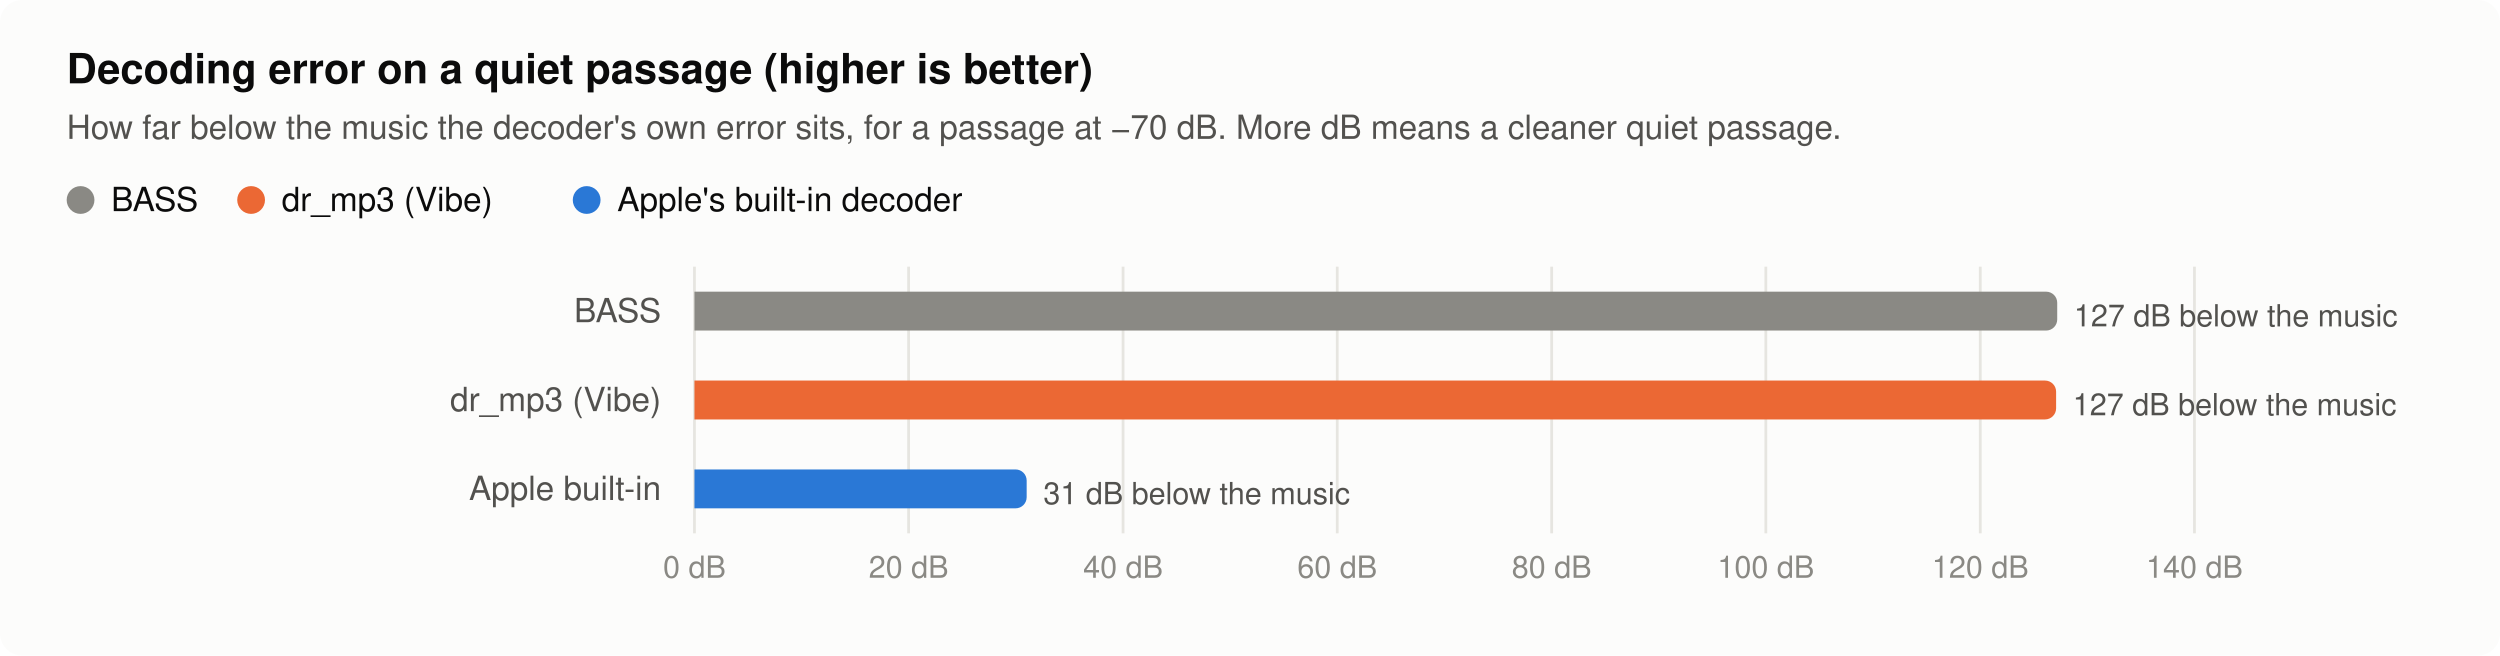
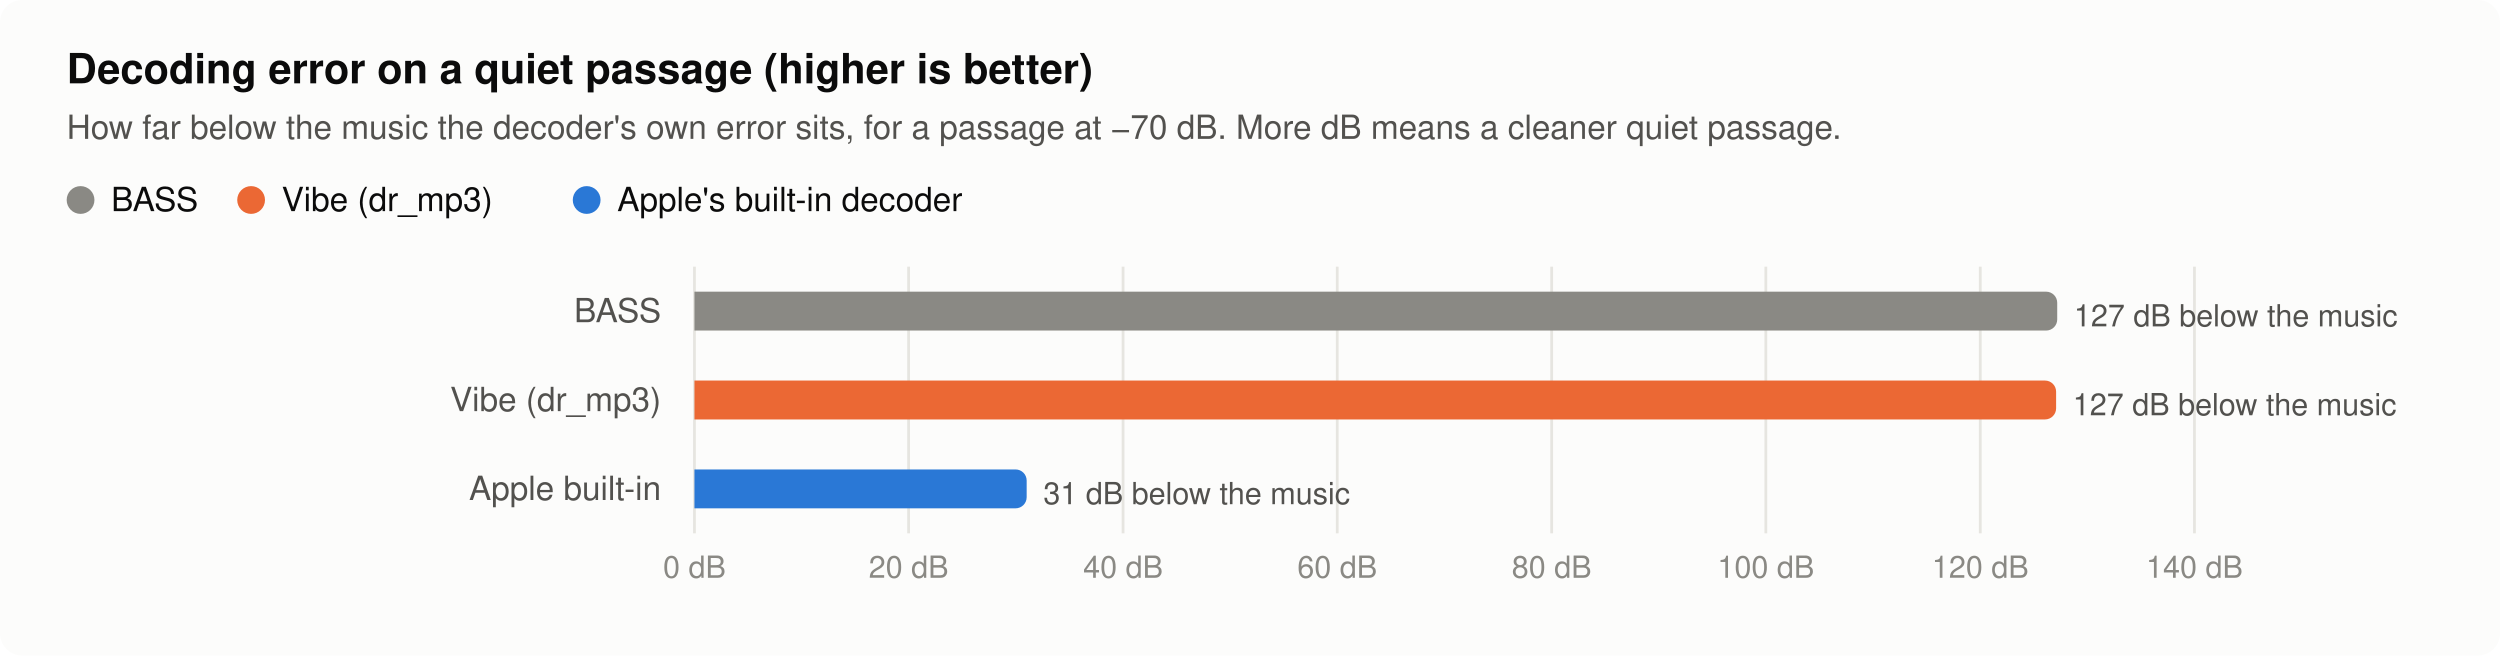
<svg xmlns="http://www.w3.org/2000/svg" width="900" height="236" viewBox="0 0 900 236" font-family="-apple-system, BlinkMacSystemFont, 'Segoe UI', Helvetica, Arial, sans-serif" role="img" aria-label="How far below the music the decoding error sits on a quiet passage, best first">
  <rect width="900" height="236" rx="8" fill="#fcfcfb" />
  <text x="24.0" y="30.0" font-size="15" fill="#0b0b0b" text-anchor="start" font-weight="600">Decoding error on a quiet passage (higher is better)</text>
  <text x="24.0" y="50.0" font-size="12" fill="#52514e" text-anchor="start" font-weight="400">How far below the music the decoder's own error sits, for a passage at −70 dB. More dB means a cleaner quiet passage.</text>
  <circle cx="29" cy="72" r="5" fill="#8a8984" />
  <text x="40.0" y="76.0" font-size="12" fill="#0b0b0b" text-anchor="start" font-weight="400">BASS</text>
  <circle cx="90.4" cy="72" r="5" fill="#eb6834" />
-   <text x="101.4" y="76.0" font-size="12" fill="#0b0b0b" text-anchor="start" font-weight="400">dr_mp3 (Vibe)</text>
+   <text x="101.4" y="76.0" font-size="12" fill="#0b0b0b" text-anchor="start" font-weight="400">Vibe (dr_mp3)</text>
  <circle cx="211.2" cy="72" r="5" fill="#2a78d6" />
  <text x="222.2" y="76.0" font-size="12" fill="#0b0b0b" text-anchor="start" font-weight="400">Apple's built-in decoder</text>
  <line x1="250.0" y1="96" x2="250.0" y2="192" stroke="#e6e5e0" />
  <text x="250.0" y="208.0" font-size="11" fill="#8a8984" text-anchor="middle" font-weight="400">0 dB</text>
  <line x1="327.1" y1="96" x2="327.1" y2="192" stroke="#e6e5e0" />
  <text x="327.1" y="208.0" font-size="11" fill="#8a8984" text-anchor="middle" font-weight="400">20 dB</text>
  <line x1="404.3" y1="96" x2="404.3" y2="192" stroke="#e6e5e0" />
  <text x="404.3" y="208.0" font-size="11" fill="#8a8984" text-anchor="middle" font-weight="400">40 dB</text>
  <line x1="481.4" y1="96" x2="481.4" y2="192" stroke="#e6e5e0" />
  <text x="481.4" y="208.0" font-size="11" fill="#8a8984" text-anchor="middle" font-weight="400">60 dB</text>
  <line x1="558.6" y1="96" x2="558.6" y2="192" stroke="#e6e5e0" />
  <text x="558.6" y="208.0" font-size="11" fill="#8a8984" text-anchor="middle" font-weight="400">80 dB</text>
  <line x1="635.7" y1="96" x2="635.7" y2="192" stroke="#e6e5e0" />
  <text x="635.7" y="208.0" font-size="11" fill="#8a8984" text-anchor="middle" font-weight="400">100 dB</text>
  <line x1="712.9" y1="96" x2="712.9" y2="192" stroke="#e6e5e0" />
  <text x="712.9" y="208.0" font-size="11" fill="#8a8984" text-anchor="middle" font-weight="400">120 dB</text>
  <line x1="790.0" y1="96" x2="790.0" y2="192" stroke="#e6e5e0" />
  <text x="790.0" y="208.0" font-size="11" fill="#8a8984" text-anchor="middle" font-weight="400">140 dB</text>
  <text x="238.0" y="116.0" font-size="12" fill="#52514e" text-anchor="end" font-weight="400">BASS</text>
  <path d="M250,105.0 h486.6 a4,4 0 0 1 4,4 v6.0 a4,4 0 0 1 -4,4 h-486.6 z" fill="#8a8984" />
  <text x="746.6" y="117.5" font-size="11" fill="#52514e" text-anchor="start" font-weight="400">127 dB below the music</text>
-   <text x="238.0" y="148.0" font-size="12" fill="#52514e" text-anchor="end" font-weight="400">dr_mp3 (Vibe)</text>
+   <text x="238.0" y="148.0" font-size="12" fill="#52514e" text-anchor="end" font-weight="400">Vibe (dr_mp3)</text>
  <path d="M250,137.0 h486.2 a4,4 0 0 1 4,4 v6.0 a4,4 0 0 1 -4,4 h-486.2 z" fill="#eb6834" />
  <text x="746.2" y="149.5" font-size="11" fill="#52514e" text-anchor="start" font-weight="400">127 dB below the music</text>
  <text x="238.0" y="180.0" font-size="12" fill="#52514e" text-anchor="end" font-weight="400">Apple built-in</text>
  <path d="M250,169.0 h115.6 a4,4 0 0 1 4,4 v6.0 a4,4 0 0 1 -4,4 h-115.6 z" fill="#2a78d6" />
  <text x="375.6" y="181.5" font-size="11" fill="#52514e" text-anchor="start" font-weight="400">31 dB below the music</text>
</svg>
